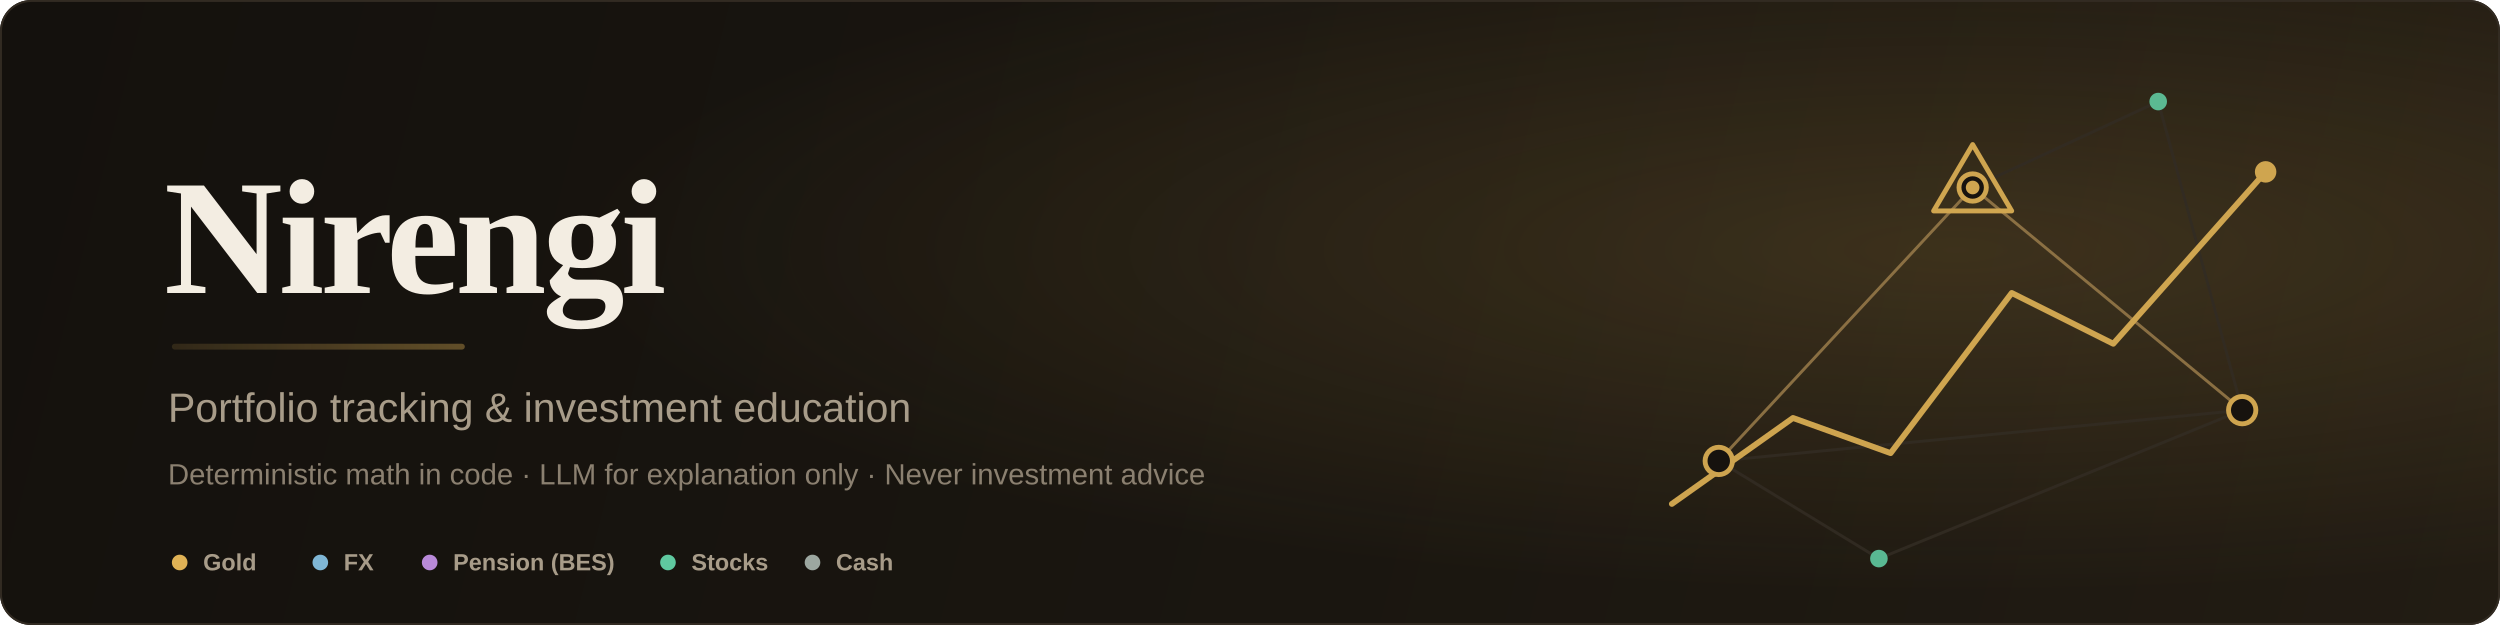
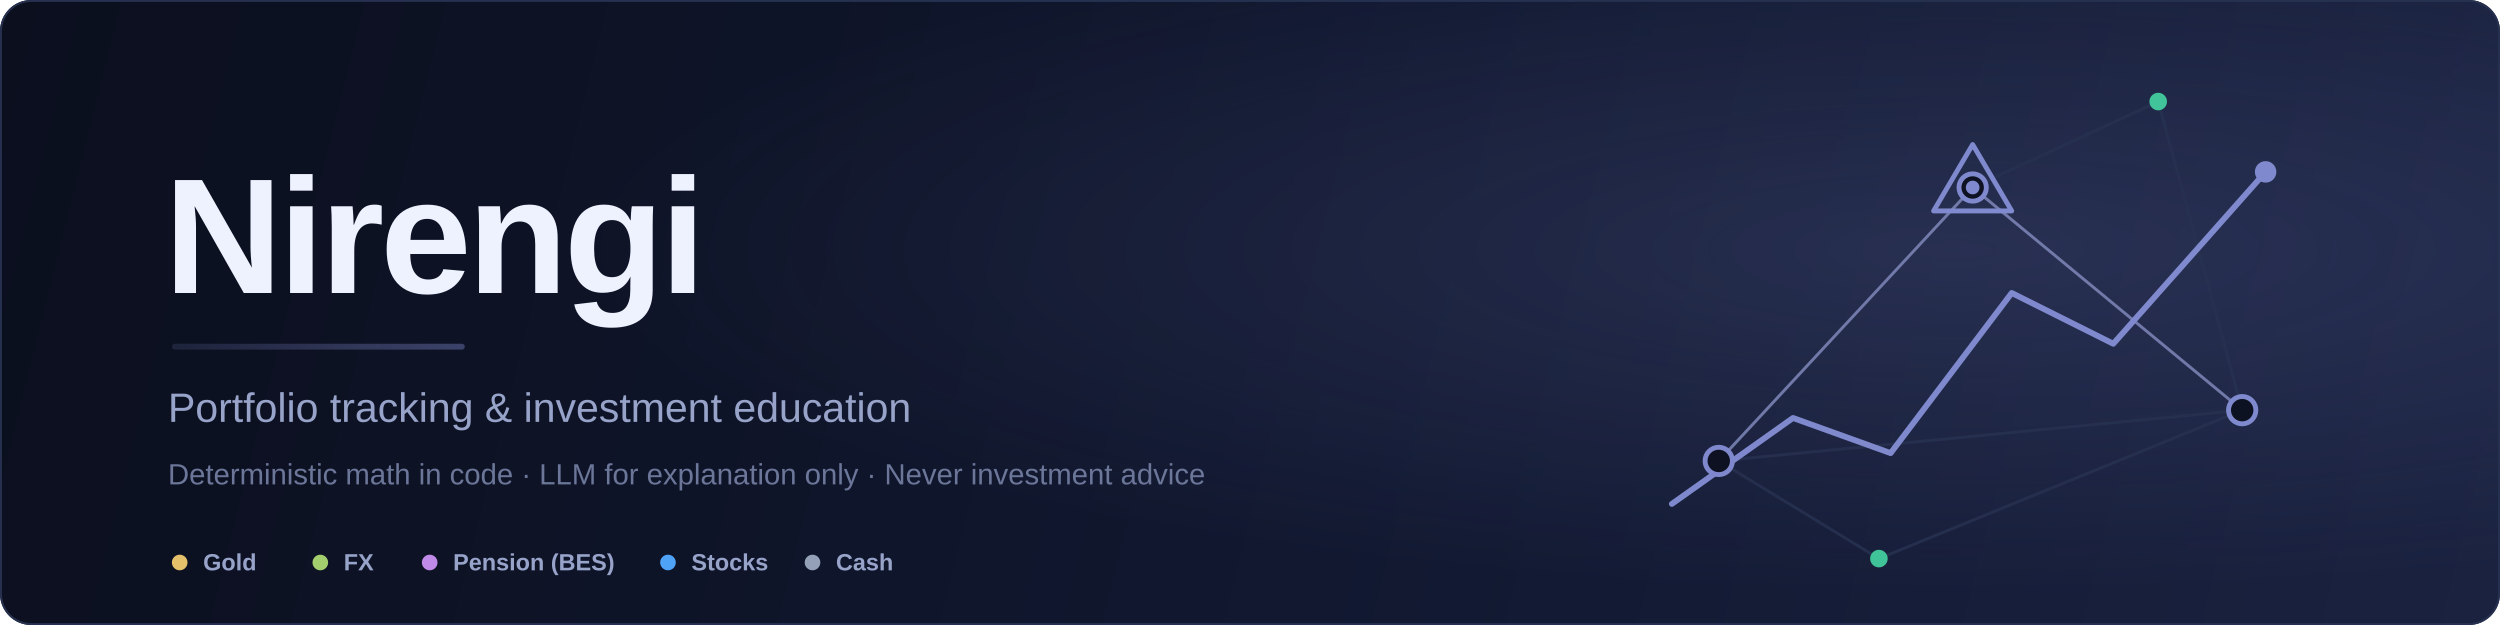
<svg xmlns="http://www.w3.org/2000/svg" width="1280" height="320" viewBox="0 0 1280 320" fill="none" role="img" aria-label="Nirengi — portfolio tracking and investment education">
  <defs>
    <linearGradient id="bg" x1="0" y1="0" x2="1280" y2="320" gradientUnits="userSpaceOnUse">
-       <stop offset="0" stop-color="#14110D" />
-       <stop offset="0.55" stop-color="#1A1610" />
-       <stop offset="1" stop-color="#221C13" />
+       <stop offset="0" stop-color="#0B0F1E" />
+       <stop offset="0.55" stop-color="#111830" />
+       <stop offset="1" stop-color="#1A2240" />
    </linearGradient>
    <linearGradient id="goldline" x1="0" y1="0" x2="1280" y2="0" gradientUnits="userSpaceOnUse">
-       <stop offset="0" stop-color="#E0B255" stop-opacity="0" />
-       <stop offset="0.5" stop-color="#E0B255" />
-       <stop offset="1" stop-color="#E0B255" stop-opacity="0" />
+       <stop offset="0" stop-color="#8A94DC" stop-opacity="0" />
+       <stop offset="0.5" stop-color="#8A94DC" />
+       <stop offset="1" stop-color="#8A94DC" stop-opacity="0" />
    </linearGradient>
    <radialGradient id="glow" cx="0.78" cy="0.4" r="0.55">
-       <stop offset="0" stop-color="#E0B255" stop-opacity="0.16" />
-       <stop offset="1" stop-color="#E0B255" stop-opacity="0" />
+       <stop offset="0" stop-color="#8A94DC" stop-opacity="0.16" />
+       <stop offset="1" stop-color="#8A94DC" stop-opacity="0" />
    </radialGradient>
  </defs>
  <rect width="1280" height="320" rx="16" fill="url(#bg)" />
  <rect width="1280" height="320" rx="16" fill="url(#glow)" />
-   <rect x="0.5" y="0.5" width="1279" height="319" rx="15.5" stroke="#322B22" />
+   <rect x="0.5" y="0.5" width="1279" height="319" rx="15.5" stroke="#26304F" />
  <g opacity="0.9">
-     <g stroke="#322B22" stroke-width="1.5">
+     <g stroke="#26304F" stroke-width="1.5">
      <line x1="880" y1="236" x2="1010" y2="96" />
      <line x1="1010" y1="96" x2="1148" y2="210" />
      <line x1="1148" y1="210" x2="880" y2="236" />
      <line x1="1010" y1="96" x2="1105" y2="52" />
      <line x1="1148" y1="210" x2="1105" y2="52" />
      <line x1="880" y1="236" x2="962" y2="286" />
      <line x1="1148" y1="210" x2="962" y2="286" />
    </g>
-     <g stroke="#CAA05A" stroke-width="1.5" opacity="0.65">
+     <g stroke="#A6AEE8" stroke-width="1.5" opacity="0.65">
      <line x1="880" y1="236" x2="1010" y2="96" />
      <line x1="1010" y1="96" x2="1148" y2="210" />
    </g>
-     <polyline points="856,258 918,214 968,232 1030,150 1082,176 1160,88" stroke="#E0B255" stroke-width="3" stroke-linecap="round" stroke-linejoin="round" fill="none" />
-     <g fill="#14110D" stroke="#E0B255" stroke-width="2.5">
+     <polyline points="856,258 918,214 968,232 1030,150 1082,176 1160,88" stroke="#8A94DC" stroke-width="3" stroke-linecap="round" stroke-linejoin="round" fill="none" />
+     <g fill="#0B0F1E" stroke="#8A94DC" stroke-width="2.5">
      <circle cx="880" cy="236" r="7" />
      <circle cx="1010" cy="96" r="7" />
      <circle cx="1148" cy="210" r="7" />
    </g>
-     <g fill="#5FC9A0">
+     <g fill="#45D5A2">
      <circle cx="1105" cy="52" r="4.5" />
      <circle cx="962" cy="286" r="4.5" />
    </g>
-     <circle cx="1160" cy="88" r="5.5" fill="#E0B255" />
+     <circle cx="1160" cy="88" r="5.5" fill="#8A94DC" />
    <g transform="translate(1010,96)">
-       <path d="M0 -22 L20 12 L-20 12 Z" fill="none" stroke="#E0B255" stroke-width="2.5" stroke-linejoin="round" />
-       <circle r="3.5" fill="#E0B255" />
+       <path d="M0 -22 L20 12 L-20 12 Z" fill="none" stroke="#8A94DC" stroke-width="2.5" stroke-linejoin="round" />
+       <circle r="3.5" fill="#8A94DC" />
    </g>
  </g>
-   <g font-family="Georgia, 'Times New Roman', serif">
-     <text x="84" y="150" font-size="84" font-weight="600" letter-spacing="-2" fill="#F3EDE2">Nirengi</text>
+   <g font-family="'Segoe UI', 'Helvetica Neue', Arial, sans-serif">
+     <text x="84" y="150" font-size="84" font-weight="600" letter-spacing="-2" fill="#EEF2FF">Nirengi</text>
  </g>
  <rect x="88" y="176" width="150" height="3" rx="1.5" fill="url(#goldline)" />
  <g font-family="'Segoe UI', 'Helvetica Neue', Arial, sans-serif">
-     <text x="86" y="216" font-size="21" font-weight="500" fill="#A89C89">Portfolio tracking &amp; investment education</text>
-     <text x="86" y="248" font-size="15" fill="#8B8070">Deterministic math in code · LLM for explanation only · Never investment advice</text>
+     <text x="86" y="216" font-size="21" font-weight="500" fill="#97A3C9">Portfolio tracking &amp; investment education</text>
+     <text x="86" y="248" font-size="15" fill="#6B7699">Deterministic math in code · LLM for explanation only · Never investment advice</text>
  </g>
  <g font-family="'Segoe UI', Arial, sans-serif" font-size="12" font-weight="600">
    <g>
-       <circle cx="92" cy="288" r="4" fill="#E0B255" />
-       <text x="104" y="292" fill="#A89C89">Gold</text>
+       <circle cx="92" cy="288" r="4" fill="#E4C06A" />
+       <text x="104" y="292" fill="#97A3C9">Gold</text>
    </g>
    <g>
-       <circle cx="164" cy="288" r="4" fill="#7FB7D6" />
-       <text x="176" y="292" fill="#A89C89">FX</text>
+       <circle cx="164" cy="288" r="4" fill="#A3CE6E" />
+       <text x="176" y="292" fill="#97A3C9">FX</text>
    </g>
    <g>
-       <circle cx="220" cy="288" r="4" fill="#B98AD9" />
-       <text x="232" y="292" fill="#A89C89">Pension (BES)</text>
+       <circle cx="220" cy="288" r="4" fill="#C08AE8" />
+       <text x="232" y="292" fill="#97A3C9">Pension (BES)</text>
    </g>
    <g>
-       <circle cx="342" cy="288" r="4" fill="#5FC9A0" />
-       <text x="354" y="292" fill="#A89C89">Stocks</text>
+       <circle cx="342" cy="288" r="4" fill="#4FA3F7" />
+       <text x="354" y="292" fill="#97A3C9">Stocks</text>
    </g>
    <g>
-       <circle cx="416" cy="288" r="4" fill="#9CA7A0" />
-       <text x="428" y="292" fill="#A89C89">Cash</text>
+       <circle cx="416" cy="288" r="4" fill="#94A0B8" />
+       <text x="428" y="292" fill="#97A3C9">Cash</text>
    </g>
  </g>
</svg>
